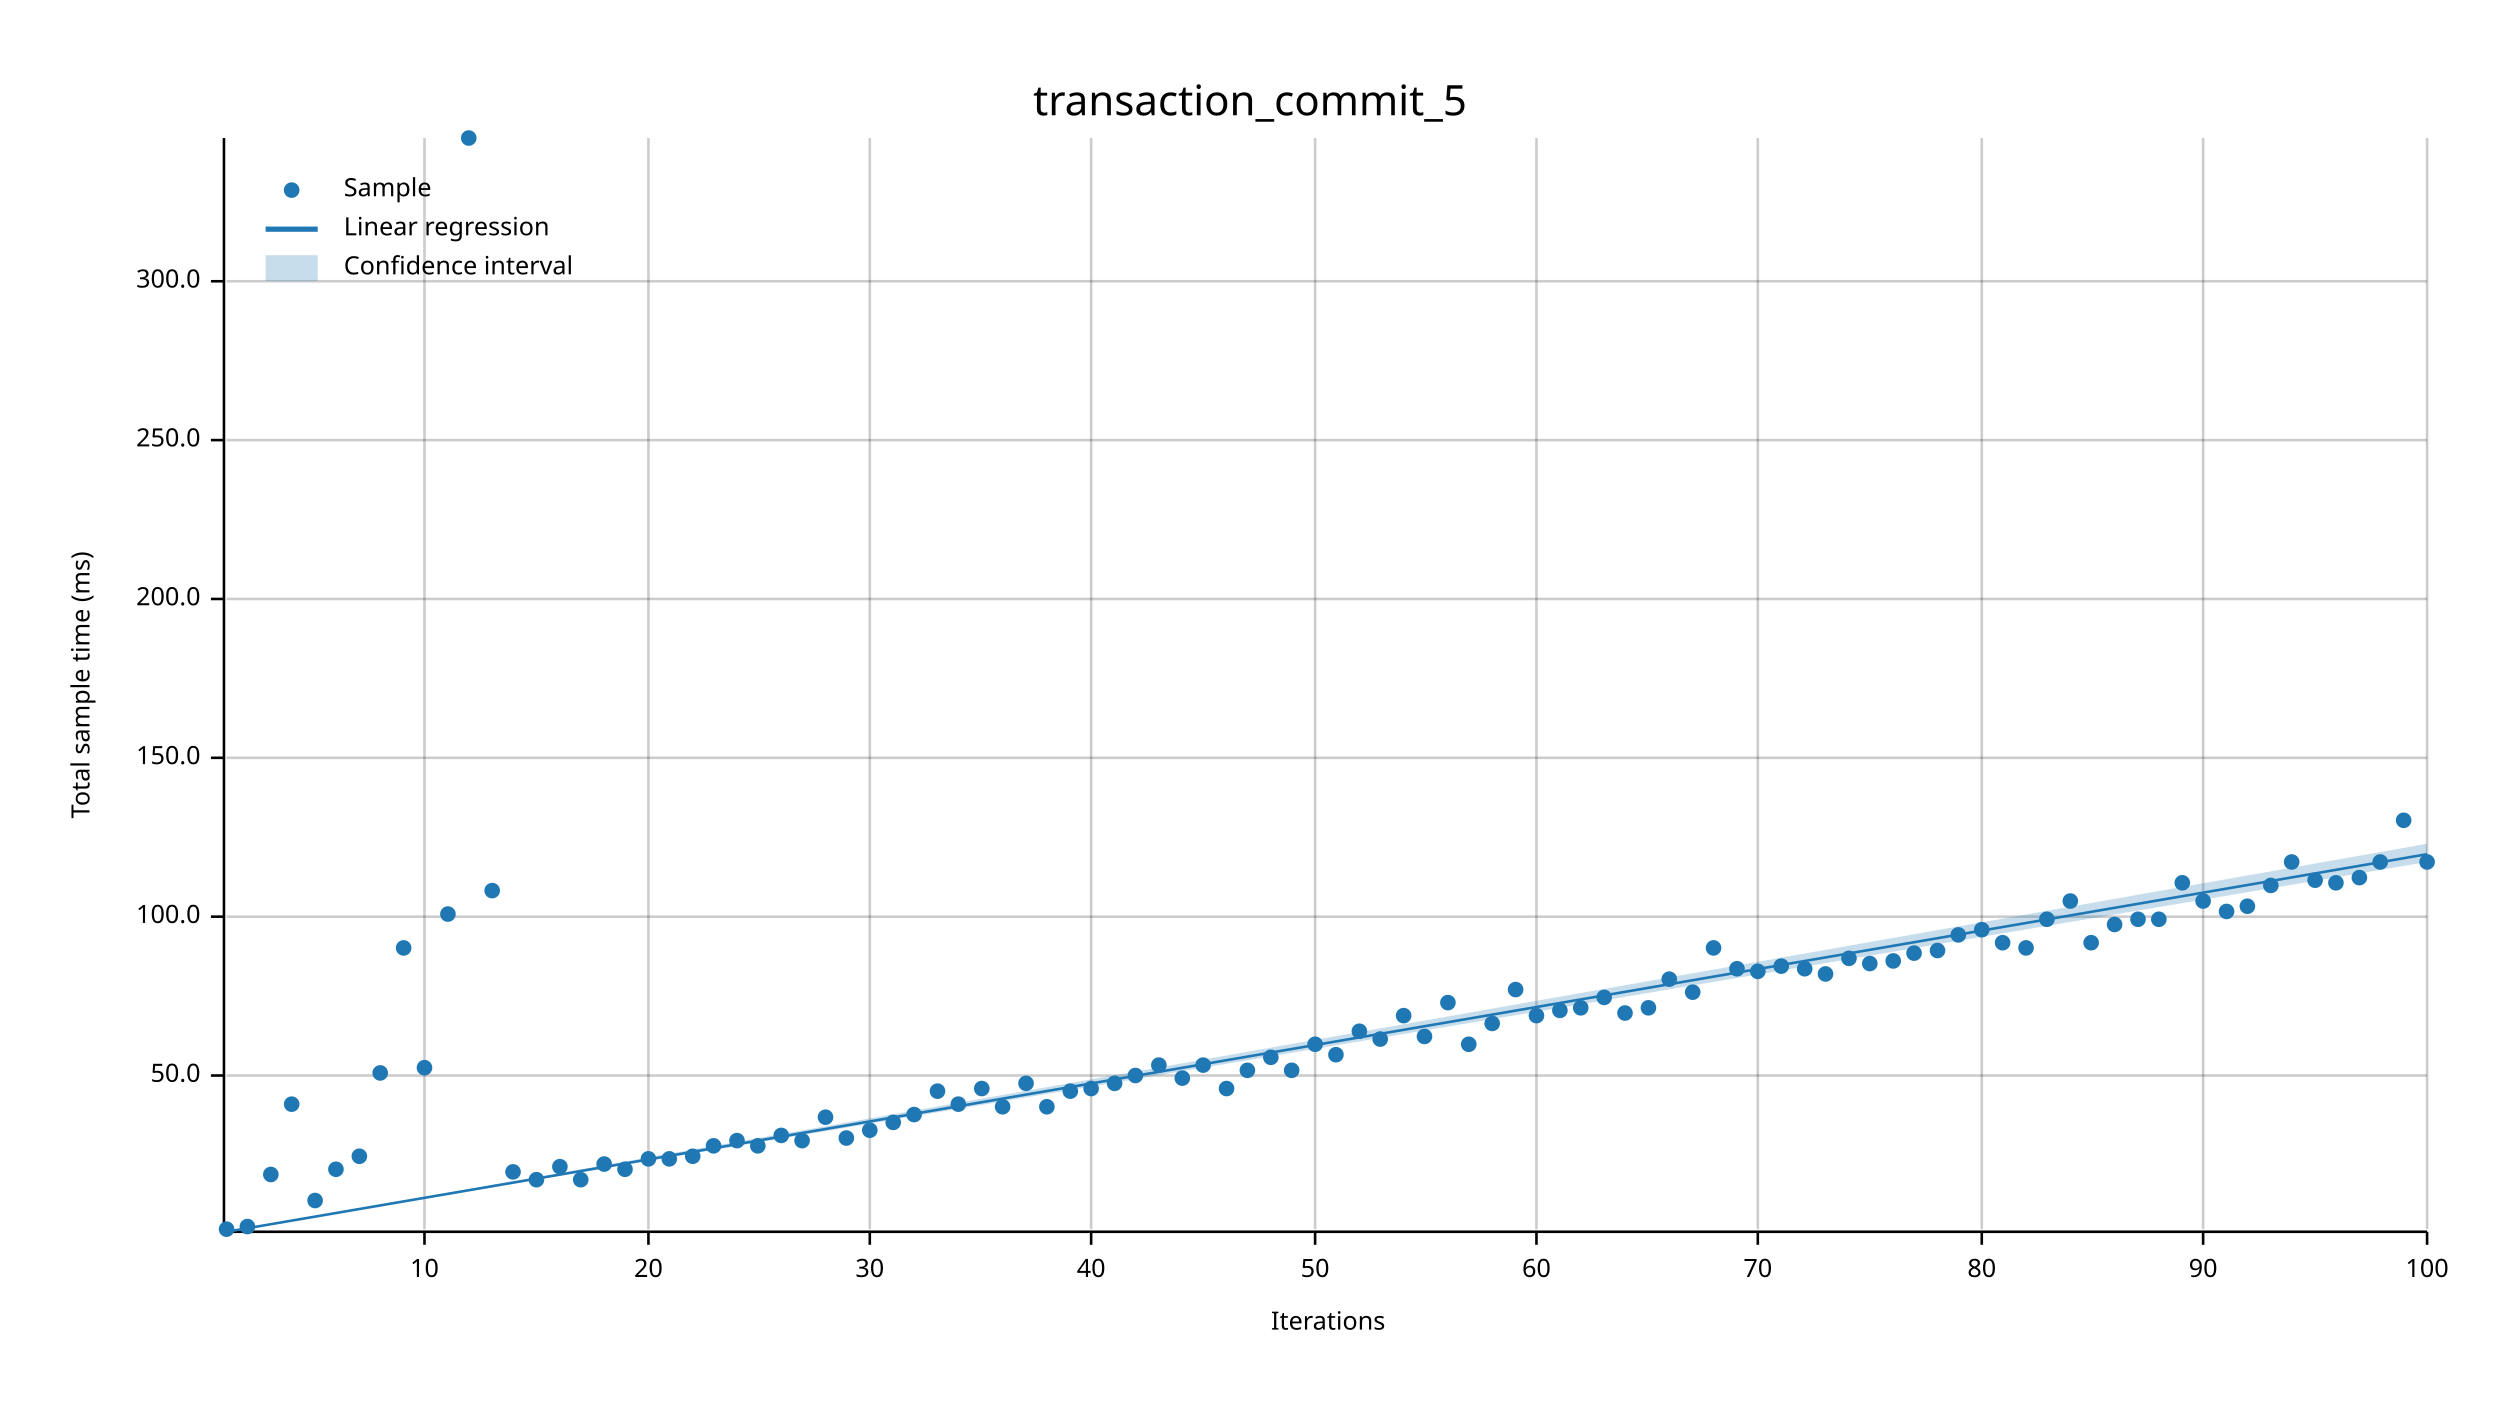
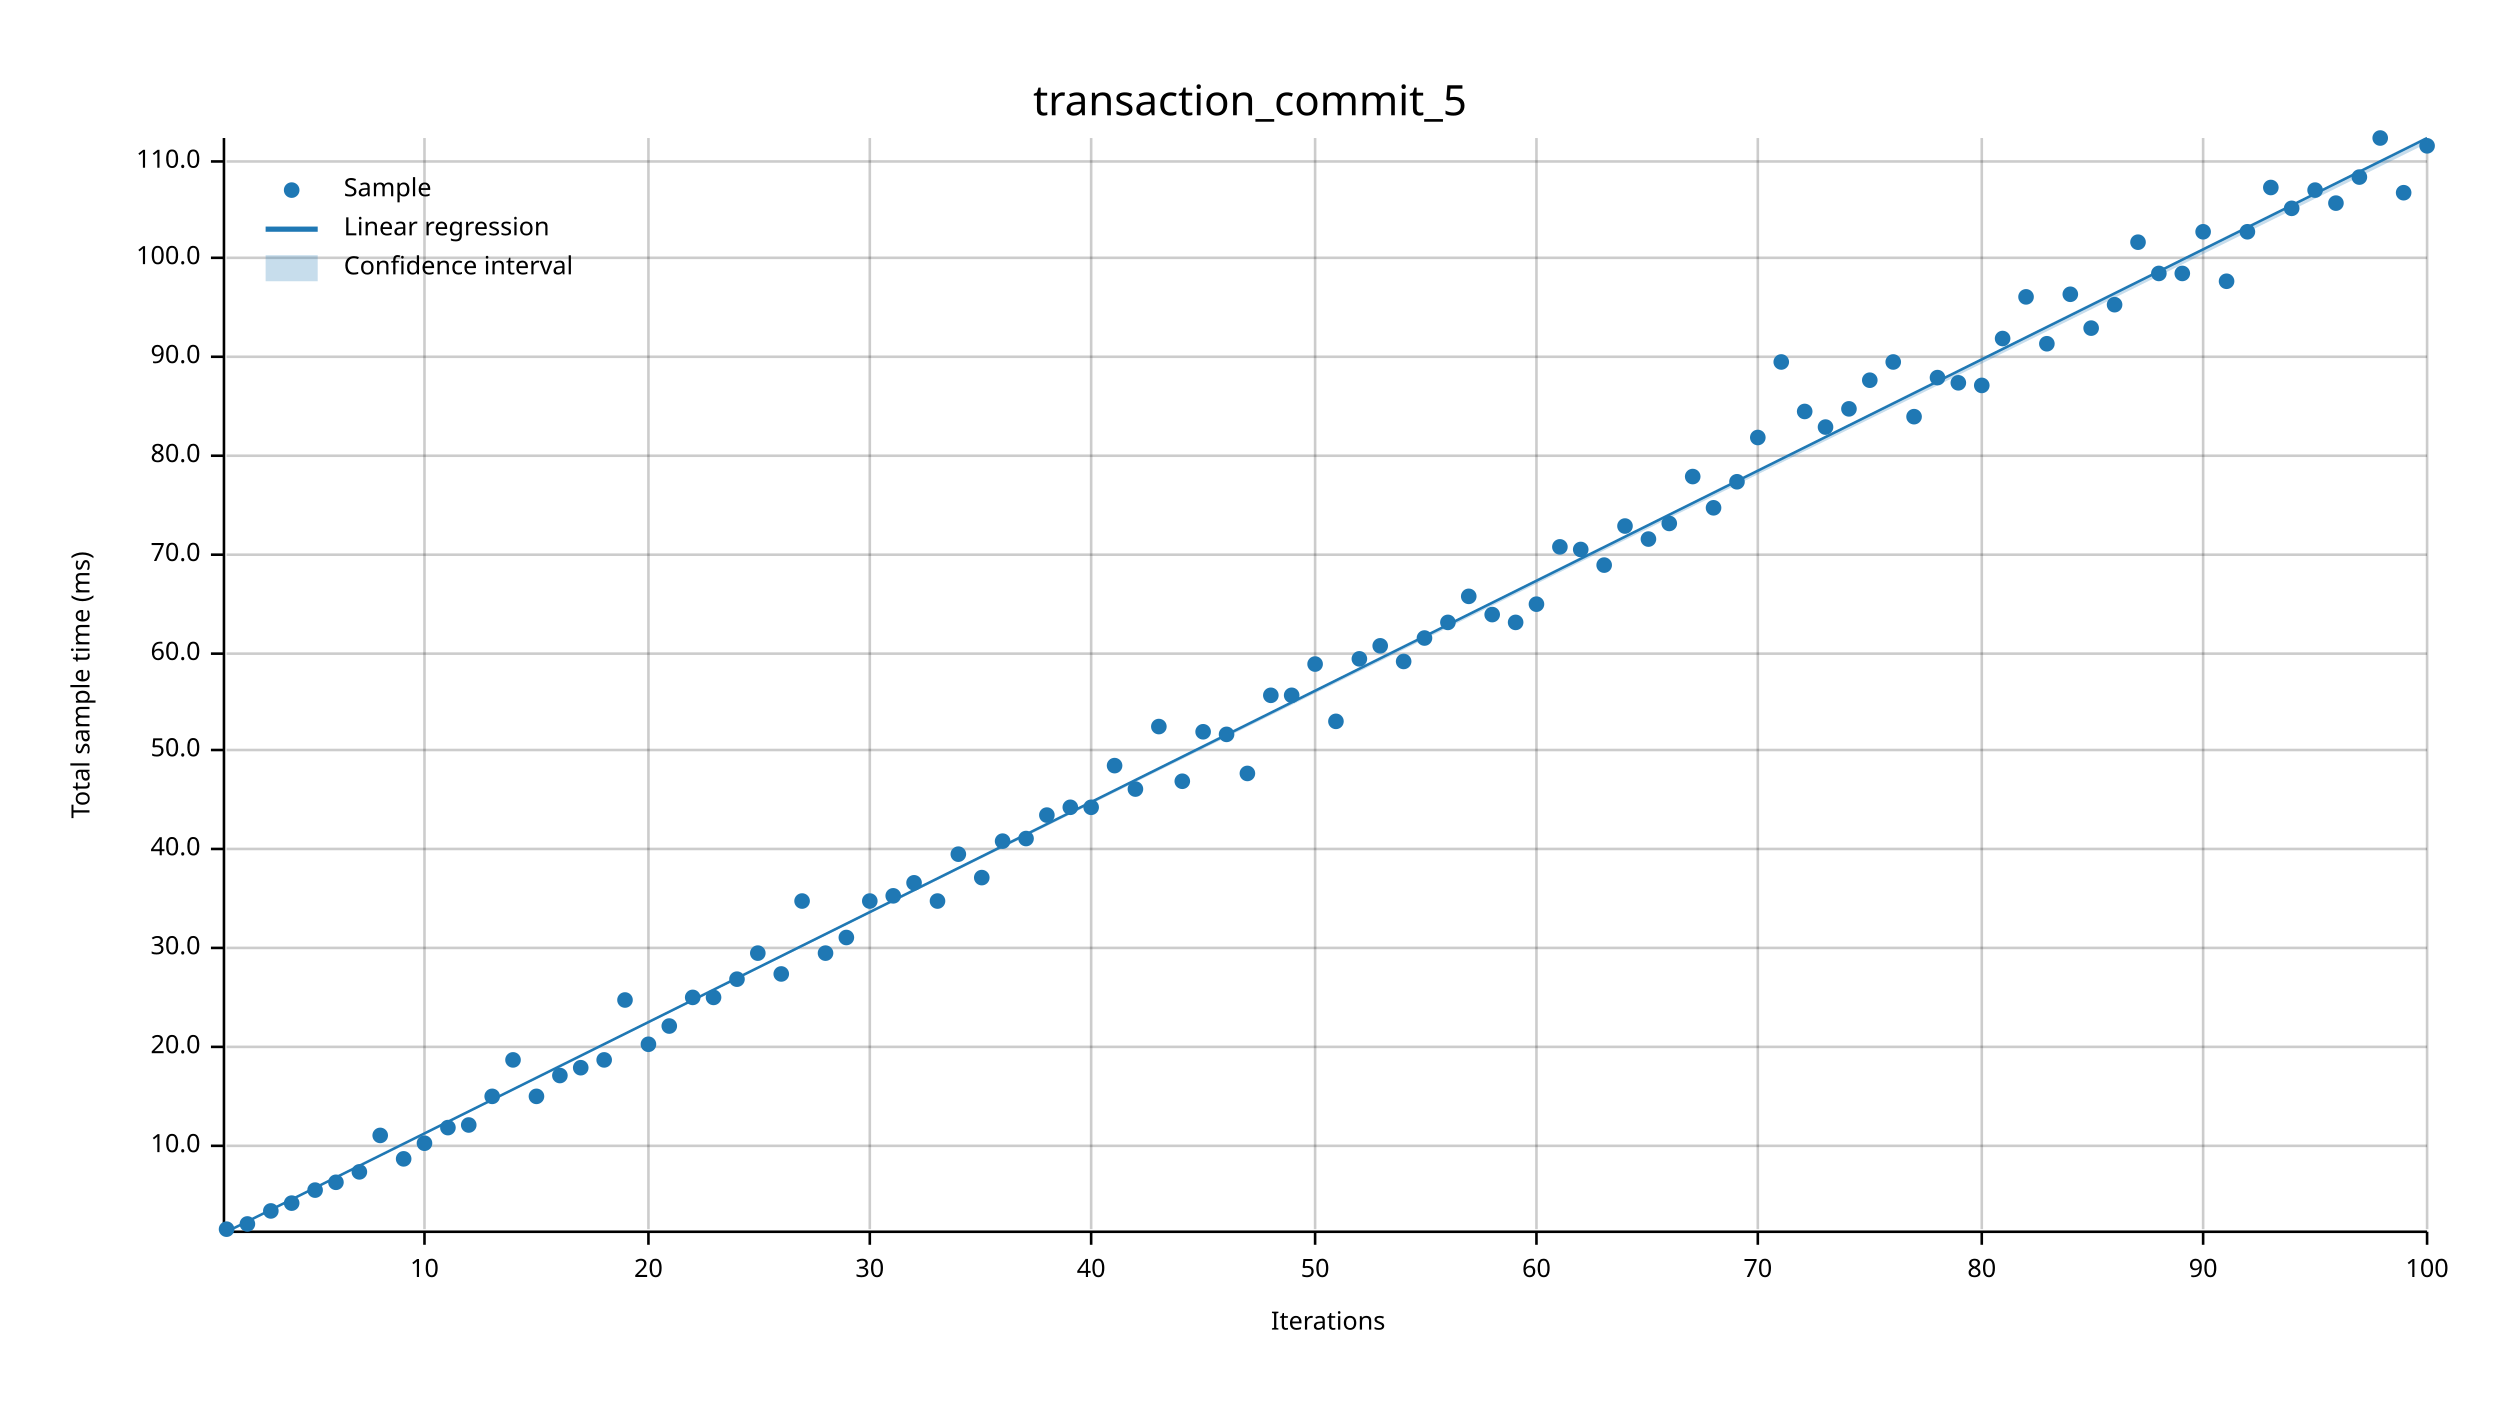
<svg xmlns="http://www.w3.org/2000/svg" width="960" height="540" viewBox="0 0 960 540">
  <text x="480" y="32" dy="0.76em" text-anchor="middle" font-family="sans-serif" font-size="16.129" opacity="1" fill="#000000">
transaction_commit_5
</text>
  <text x="27" y="263" dy="0.76em" text-anchor="middle" font-family="sans-serif" font-size="9.677" opacity="1" fill="#000000" transform="rotate(270, 27, 263)">
Total sample time (ms)
</text>
  <text x="510" y="513" dy="-0.5ex" text-anchor="middle" font-family="sans-serif" font-size="9.677" opacity="1" fill="#000000">
Iterations
</text>
  <line opacity="0.2" stroke="#000000" stroke-width="1" x1="163" y1="472" x2="163" y2="53" />
  <line opacity="0.2" stroke="#000000" stroke-width="1" x1="249" y1="472" x2="249" y2="53" />
  <line opacity="0.2" stroke="#000000" stroke-width="1" x1="334" y1="472" x2="334" y2="53" />
  <line opacity="0.2" stroke="#000000" stroke-width="1" x1="419" y1="472" x2="419" y2="53" />
  <line opacity="0.2" stroke="#000000" stroke-width="1" x1="505" y1="472" x2="505" y2="53" />
  <line opacity="0.2" stroke="#000000" stroke-width="1" x1="590" y1="472" x2="590" y2="53" />
  <line opacity="0.2" stroke="#000000" stroke-width="1" x1="675" y1="472" x2="675" y2="53" />
  <line opacity="0.2" stroke="#000000" stroke-width="1" x1="761" y1="472" x2="761" y2="53" />
  <line opacity="0.2" stroke="#000000" stroke-width="1" x1="846" y1="472" x2="846" y2="53" />
  <line opacity="0.2" stroke="#000000" stroke-width="1" x1="932" y1="472" x2="932" y2="53" />
-   <line opacity="0.2" stroke="#000000" stroke-width="1" x1="87" y1="413" x2="932" y2="413" />
-   <line opacity="0.2" stroke="#000000" stroke-width="1" x1="87" y1="352" x2="932" y2="352" />
-   <line opacity="0.2" stroke="#000000" stroke-width="1" x1="87" y1="291" x2="932" y2="291" />
-   <line opacity="0.2" stroke="#000000" stroke-width="1" x1="87" y1="230" x2="932" y2="230" />
-   <line opacity="0.2" stroke="#000000" stroke-width="1" x1="87" y1="169" x2="932" y2="169" />
-   <line opacity="0.2" stroke="#000000" stroke-width="1" x1="87" y1="108" x2="932" y2="108" />
+   <line opacity="0.2" stroke="#000000" stroke-width="1" x1="87" y1="440" x2="932" y2="440" />
+   <line opacity="0.2" stroke="#000000" stroke-width="1" x1="87" y1="402" x2="932" y2="402" />
+   <line opacity="0.2" stroke="#000000" stroke-width="1" x1="87" y1="364" x2="932" y2="364" />
+   <line opacity="0.2" stroke="#000000" stroke-width="1" x1="87" y1="326" x2="932" y2="326" />
+   <line opacity="0.2" stroke="#000000" stroke-width="1" x1="87" y1="288" x2="932" y2="288" />
+   <line opacity="0.2" stroke="#000000" stroke-width="1" x1="87" y1="251" x2="932" y2="251" />
+   <line opacity="0.2" stroke="#000000" stroke-width="1" x1="87" y1="213" x2="932" y2="213" />
+   <line opacity="0.2" stroke="#000000" stroke-width="1" x1="87" y1="175" x2="932" y2="175" />
+   <line opacity="0.2" stroke="#000000" stroke-width="1" x1="87" y1="137" x2="932" y2="137" />
+   <line opacity="0.2" stroke="#000000" stroke-width="1" x1="87" y1="99" x2="932" y2="99" />
+   <line opacity="0.2" stroke="#000000" stroke-width="1" x1="87" y1="62" x2="932" y2="62" />
  <polyline fill="none" opacity="1" stroke="#000000" stroke-width="1" points="86,53 86,472 " />
-   <text x="77" y="413" dy="0.5ex" text-anchor="end" font-family="sans-serif" font-size="9.677" opacity="1" fill="#000000">
+   <text x="77" y="440" dy="0.5ex" text-anchor="end" font-family="sans-serif" font-size="9.677" opacity="1" fill="#000000">
+ 10.0
+ </text>
+   <polyline fill="none" opacity="1" stroke="#000000" stroke-width="1" points="81,440 86,440 " />
+   <text x="77" y="402" dy="0.5ex" text-anchor="end" font-family="sans-serif" font-size="9.677" opacity="1" fill="#000000">
+ 20.0
+ </text>
+   <polyline fill="none" opacity="1" stroke="#000000" stroke-width="1" points="81,402 86,402 " />
+   <text x="77" y="364" dy="0.5ex" text-anchor="end" font-family="sans-serif" font-size="9.677" opacity="1" fill="#000000">
+ 30.0
+ </text>
+   <polyline fill="none" opacity="1" stroke="#000000" stroke-width="1" points="81,364 86,364 " />
+   <text x="77" y="326" dy="0.5ex" text-anchor="end" font-family="sans-serif" font-size="9.677" opacity="1" fill="#000000">
+ 40.0
+ </text>
+   <polyline fill="none" opacity="1" stroke="#000000" stroke-width="1" points="81,326 86,326 " />
+   <text x="77" y="288" dy="0.5ex" text-anchor="end" font-family="sans-serif" font-size="9.677" opacity="1" fill="#000000">
50.0
</text>
-   <polyline fill="none" opacity="1" stroke="#000000" stroke-width="1" points="81,413 86,413 " />
-   <text x="77" y="352" dy="0.5ex" text-anchor="end" font-family="sans-serif" font-size="9.677" opacity="1" fill="#000000">
+   <polyline fill="none" opacity="1" stroke="#000000" stroke-width="1" points="81,288 86,288 " />
+   <text x="77" y="251" dy="0.5ex" text-anchor="end" font-family="sans-serif" font-size="9.677" opacity="1" fill="#000000">
+ 60.0
+ </text>
+   <polyline fill="none" opacity="1" stroke="#000000" stroke-width="1" points="81,251 86,251 " />
+   <text x="77" y="213" dy="0.5ex" text-anchor="end" font-family="sans-serif" font-size="9.677" opacity="1" fill="#000000">
+ 70.0
+ </text>
+   <polyline fill="none" opacity="1" stroke="#000000" stroke-width="1" points="81,213 86,213 " />
+   <text x="77" y="175" dy="0.5ex" text-anchor="end" font-family="sans-serif" font-size="9.677" opacity="1" fill="#000000">
+ 80.0
+ </text>
+   <polyline fill="none" opacity="1" stroke="#000000" stroke-width="1" points="81,175 86,175 " />
+   <text x="77" y="137" dy="0.5ex" text-anchor="end" font-family="sans-serif" font-size="9.677" opacity="1" fill="#000000">
+ 90.0
+ </text>
+   <polyline fill="none" opacity="1" stroke="#000000" stroke-width="1" points="81,137 86,137 " />
+   <text x="77" y="99" dy="0.5ex" text-anchor="end" font-family="sans-serif" font-size="9.677" opacity="1" fill="#000000">
100.0
</text>
-   <polyline fill="none" opacity="1" stroke="#000000" stroke-width="1" points="81,352 86,352 " />
-   <text x="77" y="291" dy="0.5ex" text-anchor="end" font-family="sans-serif" font-size="9.677" opacity="1" fill="#000000">
- 150.0
- </text>
-   <polyline fill="none" opacity="1" stroke="#000000" stroke-width="1" points="81,291 86,291 " />
-   <text x="77" y="230" dy="0.5ex" text-anchor="end" font-family="sans-serif" font-size="9.677" opacity="1" fill="#000000">
- 200.0
- </text>
-   <polyline fill="none" opacity="1" stroke="#000000" stroke-width="1" points="81,230 86,230 " />
-   <text x="77" y="169" dy="0.5ex" text-anchor="end" font-family="sans-serif" font-size="9.677" opacity="1" fill="#000000">
- 250.0
- </text>
-   <polyline fill="none" opacity="1" stroke="#000000" stroke-width="1" points="81,169 86,169 " />
-   <text x="77" y="108" dy="0.5ex" text-anchor="end" font-family="sans-serif" font-size="9.677" opacity="1" fill="#000000">
- 300.0
- </text>
-   <polyline fill="none" opacity="1" stroke="#000000" stroke-width="1" points="81,108 86,108 " />
+   <polyline fill="none" opacity="1" stroke="#000000" stroke-width="1" points="81,99 86,99 " />
+   <text x="77" y="62" dy="0.5ex" text-anchor="end" font-family="sans-serif" font-size="9.677" opacity="1" fill="#000000">
+ 110.0
+ </text>
+   <polyline fill="none" opacity="1" stroke="#000000" stroke-width="1" points="81,62 86,62 " />
  <polyline fill="none" opacity="1" stroke="#000000" stroke-width="1" points="87,473 932,473 " />
  <text x="163" y="483" dy="0.76em" text-anchor="middle" font-family="sans-serif" font-size="9.677" opacity="1" fill="#000000">
10
</text>
  <polyline fill="none" opacity="1" stroke="#000000" stroke-width="1" points="163,473 163,478 " />
  <text x="249" y="483" dy="0.76em" text-anchor="middle" font-family="sans-serif" font-size="9.677" opacity="1" fill="#000000">
20
</text>
  <polyline fill="none" opacity="1" stroke="#000000" stroke-width="1" points="249,473 249,478 " />
  <text x="334" y="483" dy="0.76em" text-anchor="middle" font-family="sans-serif" font-size="9.677" opacity="1" fill="#000000">
30
</text>
  <polyline fill="none" opacity="1" stroke="#000000" stroke-width="1" points="334,473 334,478 " />
  <text x="419" y="483" dy="0.76em" text-anchor="middle" font-family="sans-serif" font-size="9.677" opacity="1" fill="#000000">
40
</text>
  <polyline fill="none" opacity="1" stroke="#000000" stroke-width="1" points="419,473 419,478 " />
  <text x="505" y="483" dy="0.76em" text-anchor="middle" font-family="sans-serif" font-size="9.677" opacity="1" fill="#000000">
50
</text>
  <polyline fill="none" opacity="1" stroke="#000000" stroke-width="1" points="505,473 505,478 " />
  <text x="590" y="483" dy="0.76em" text-anchor="middle" font-family="sans-serif" font-size="9.677" opacity="1" fill="#000000">
60
</text>
  <polyline fill="none" opacity="1" stroke="#000000" stroke-width="1" points="590,473 590,478 " />
  <text x="675" y="483" dy="0.76em" text-anchor="middle" font-family="sans-serif" font-size="9.677" opacity="1" fill="#000000">
70
</text>
  <polyline fill="none" opacity="1" stroke="#000000" stroke-width="1" points="675,473 675,478 " />
  <text x="761" y="483" dy="0.76em" text-anchor="middle" font-family="sans-serif" font-size="9.677" opacity="1" fill="#000000">
80
</text>
  <polyline fill="none" opacity="1" stroke="#000000" stroke-width="1" points="761,473 761,478 " />
  <text x="846" y="483" dy="0.76em" text-anchor="middle" font-family="sans-serif" font-size="9.677" opacity="1" fill="#000000">
90
</text>
  <polyline fill="none" opacity="1" stroke="#000000" stroke-width="1" points="846,473 846,478 " />
  <text x="932" y="483" dy="0.76em" text-anchor="middle" font-family="sans-serif" font-size="9.677" opacity="1" fill="#000000">
100
</text>
  <polyline fill="none" opacity="1" stroke="#000000" stroke-width="1" points="932,473 932,478 " />
  <circle cx="87" cy="472" r="3" opacity="1" fill="#1F78B4" stroke="none" stroke-width="1" />
-   <circle cx="95" cy="471" r="3" opacity="1" fill="#1F78B4" stroke="none" stroke-width="1" />
-   <circle cx="104" cy="451" r="3" opacity="1" fill="#1F78B4" stroke="none" stroke-width="1" />
-   <circle cx="112" cy="424" r="3" opacity="1" fill="#1F78B4" stroke="none" stroke-width="1" />
-   <circle cx="121" cy="461" r="3" opacity="1" fill="#1F78B4" stroke="none" stroke-width="1" />
-   <circle cx="129" cy="449" r="3" opacity="1" fill="#1F78B4" stroke="none" stroke-width="1" />
-   <circle cx="138" cy="444" r="3" opacity="1" fill="#1F78B4" stroke="none" stroke-width="1" />
-   <circle cx="146" cy="412" r="3" opacity="1" fill="#1F78B4" stroke="none" stroke-width="1" />
-   <circle cx="155" cy="364" r="3" opacity="1" fill="#1F78B4" stroke="none" stroke-width="1" />
-   <circle cx="163" cy="410" r="3" opacity="1" fill="#1F78B4" stroke="none" stroke-width="1" />
-   <circle cx="172" cy="351" r="3" opacity="1" fill="#1F78B4" stroke="none" stroke-width="1" />
-   <circle cx="180" cy="53" r="3" opacity="1" fill="#1F78B4" stroke="none" stroke-width="1" />
-   <circle cx="189" cy="342" r="3" opacity="1" fill="#1F78B4" stroke="none" stroke-width="1" />
-   <circle cx="197" cy="450" r="3" opacity="1" fill="#1F78B4" stroke="none" stroke-width="1" />
-   <circle cx="206" cy="453" r="3" opacity="1" fill="#1F78B4" stroke="none" stroke-width="1" />
-   <circle cx="215" cy="448" r="3" opacity="1" fill="#1F78B4" stroke="none" stroke-width="1" />
-   <circle cx="223" cy="453" r="3" opacity="1" fill="#1F78B4" stroke="none" stroke-width="1" />
-   <circle cx="232" cy="447" r="3" opacity="1" fill="#1F78B4" stroke="none" stroke-width="1" />
-   <circle cx="240" cy="449" r="3" opacity="1" fill="#1F78B4" stroke="none" stroke-width="1" />
-   <circle cx="249" cy="445" r="3" opacity="1" fill="#1F78B4" stroke="none" stroke-width="1" />
-   <circle cx="257" cy="445" r="3" opacity="1" fill="#1F78B4" stroke="none" stroke-width="1" />
-   <circle cx="266" cy="444" r="3" opacity="1" fill="#1F78B4" stroke="none" stroke-width="1" />
-   <circle cx="274" cy="440" r="3" opacity="1" fill="#1F78B4" stroke="none" stroke-width="1" />
-   <circle cx="283" cy="438" r="3" opacity="1" fill="#1F78B4" stroke="none" stroke-width="1" />
-   <circle cx="291" cy="440" r="3" opacity="1" fill="#1F78B4" stroke="none" stroke-width="1" />
-   <circle cx="300" cy="436" r="3" opacity="1" fill="#1F78B4" stroke="none" stroke-width="1" />
-   <circle cx="308" cy="438" r="3" opacity="1" fill="#1F78B4" stroke="none" stroke-width="1" />
-   <circle cx="317" cy="429" r="3" opacity="1" fill="#1F78B4" stroke="none" stroke-width="1" />
-   <circle cx="325" cy="437" r="3" opacity="1" fill="#1F78B4" stroke="none" stroke-width="1" />
-   <circle cx="334" cy="434" r="3" opacity="1" fill="#1F78B4" stroke="none" stroke-width="1" />
-   <circle cx="343" cy="431" r="3" opacity="1" fill="#1F78B4" stroke="none" stroke-width="1" />
-   <circle cx="351" cy="428" r="3" opacity="1" fill="#1F78B4" stroke="none" stroke-width="1" />
-   <circle cx="360" cy="419" r="3" opacity="1" fill="#1F78B4" stroke="none" stroke-width="1" />
-   <circle cx="368" cy="424" r="3" opacity="1" fill="#1F78B4" stroke="none" stroke-width="1" />
-   <circle cx="377" cy="418" r="3" opacity="1" fill="#1F78B4" stroke="none" stroke-width="1" />
-   <circle cx="385" cy="425" r="3" opacity="1" fill="#1F78B4" stroke="none" stroke-width="1" />
-   <circle cx="394" cy="416" r="3" opacity="1" fill="#1F78B4" stroke="none" stroke-width="1" />
-   <circle cx="402" cy="425" r="3" opacity="1" fill="#1F78B4" stroke="none" stroke-width="1" />
-   <circle cx="411" cy="419" r="3" opacity="1" fill="#1F78B4" stroke="none" stroke-width="1" />
-   <circle cx="419" cy="418" r="3" opacity="1" fill="#1F78B4" stroke="none" stroke-width="1" />
-   <circle cx="428" cy="416" r="3" opacity="1" fill="#1F78B4" stroke="none" stroke-width="1" />
-   <circle cx="436" cy="413" r="3" opacity="1" fill="#1F78B4" stroke="none" stroke-width="1" />
-   <circle cx="445" cy="409" r="3" opacity="1" fill="#1F78B4" stroke="none" stroke-width="1" />
-   <circle cx="454" cy="414" r="3" opacity="1" fill="#1F78B4" stroke="none" stroke-width="1" />
-   <circle cx="462" cy="409" r="3" opacity="1" fill="#1F78B4" stroke="none" stroke-width="1" />
-   <circle cx="471" cy="418" r="3" opacity="1" fill="#1F78B4" stroke="none" stroke-width="1" />
-   <circle cx="479" cy="411" r="3" opacity="1" fill="#1F78B4" stroke="none" stroke-width="1" />
-   <circle cx="488" cy="406" r="3" opacity="1" fill="#1F78B4" stroke="none" stroke-width="1" />
-   <circle cx="496" cy="411" r="3" opacity="1" fill="#1F78B4" stroke="none" stroke-width="1" />
-   <circle cx="505" cy="401" r="3" opacity="1" fill="#1F78B4" stroke="none" stroke-width="1" />
-   <circle cx="513" cy="405" r="3" opacity="1" fill="#1F78B4" stroke="none" stroke-width="1" />
-   <circle cx="522" cy="396" r="3" opacity="1" fill="#1F78B4" stroke="none" stroke-width="1" />
-   <circle cx="530" cy="399" r="3" opacity="1" fill="#1F78B4" stroke="none" stroke-width="1" />
-   <circle cx="539" cy="390" r="3" opacity="1" fill="#1F78B4" stroke="none" stroke-width="1" />
-   <circle cx="547" cy="398" r="3" opacity="1" fill="#1F78B4" stroke="none" stroke-width="1" />
-   <circle cx="556" cy="385" r="3" opacity="1" fill="#1F78B4" stroke="none" stroke-width="1" />
-   <circle cx="564" cy="401" r="3" opacity="1" fill="#1F78B4" stroke="none" stroke-width="1" />
-   <circle cx="573" cy="393" r="3" opacity="1" fill="#1F78B4" stroke="none" stroke-width="1" />
-   <circle cx="582" cy="380" r="3" opacity="1" fill="#1F78B4" stroke="none" stroke-width="1" />
-   <circle cx="590" cy="390" r="3" opacity="1" fill="#1F78B4" stroke="none" stroke-width="1" />
-   <circle cx="599" cy="388" r="3" opacity="1" fill="#1F78B4" stroke="none" stroke-width="1" />
-   <circle cx="607" cy="387" r="3" opacity="1" fill="#1F78B4" stroke="none" stroke-width="1" />
-   <circle cx="616" cy="383" r="3" opacity="1" fill="#1F78B4" stroke="none" stroke-width="1" />
-   <circle cx="624" cy="389" r="3" opacity="1" fill="#1F78B4" stroke="none" stroke-width="1" />
-   <circle cx="633" cy="387" r="3" opacity="1" fill="#1F78B4" stroke="none" stroke-width="1" />
-   <circle cx="641" cy="376" r="3" opacity="1" fill="#1F78B4" stroke="none" stroke-width="1" />
-   <circle cx="650" cy="381" r="3" opacity="1" fill="#1F78B4" stroke="none" stroke-width="1" />
-   <circle cx="658" cy="364" r="3" opacity="1" fill="#1F78B4" stroke="none" stroke-width="1" />
-   <circle cx="667" cy="372" r="3" opacity="1" fill="#1F78B4" stroke="none" stroke-width="1" />
-   <circle cx="675" cy="373" r="3" opacity="1" fill="#1F78B4" stroke="none" stroke-width="1" />
-   <circle cx="684" cy="371" r="3" opacity="1" fill="#1F78B4" stroke="none" stroke-width="1" />
-   <circle cx="693" cy="372" r="3" opacity="1" fill="#1F78B4" stroke="none" stroke-width="1" />
-   <circle cx="701" cy="374" r="3" opacity="1" fill="#1F78B4" stroke="none" stroke-width="1" />
-   <circle cx="710" cy="368" r="3" opacity="1" fill="#1F78B4" stroke="none" stroke-width="1" />
-   <circle cx="718" cy="370" r="3" opacity="1" fill="#1F78B4" stroke="none" stroke-width="1" />
-   <circle cx="727" cy="369" r="3" opacity="1" fill="#1F78B4" stroke="none" stroke-width="1" />
-   <circle cx="735" cy="366" r="3" opacity="1" fill="#1F78B4" stroke="none" stroke-width="1" />
-   <circle cx="744" cy="365" r="3" opacity="1" fill="#1F78B4" stroke="none" stroke-width="1" />
-   <circle cx="752" cy="359" r="3" opacity="1" fill="#1F78B4" stroke="none" stroke-width="1" />
-   <circle cx="761" cy="357" r="3" opacity="1" fill="#1F78B4" stroke="none" stroke-width="1" />
-   <circle cx="769" cy="362" r="3" opacity="1" fill="#1F78B4" stroke="none" stroke-width="1" />
-   <circle cx="778" cy="364" r="3" opacity="1" fill="#1F78B4" stroke="none" stroke-width="1" />
-   <circle cx="786" cy="353" r="3" opacity="1" fill="#1F78B4" stroke="none" stroke-width="1" />
-   <circle cx="795" cy="346" r="3" opacity="1" fill="#1F78B4" stroke="none" stroke-width="1" />
-   <circle cx="803" cy="362" r="3" opacity="1" fill="#1F78B4" stroke="none" stroke-width="1" />
-   <circle cx="812" cy="355" r="3" opacity="1" fill="#1F78B4" stroke="none" stroke-width="1" />
-   <circle cx="821" cy="353" r="3" opacity="1" fill="#1F78B4" stroke="none" stroke-width="1" />
-   <circle cx="829" cy="353" r="3" opacity="1" fill="#1F78B4" stroke="none" stroke-width="1" />
-   <circle cx="838" cy="339" r="3" opacity="1" fill="#1F78B4" stroke="none" stroke-width="1" />
-   <circle cx="846" cy="346" r="3" opacity="1" fill="#1F78B4" stroke="none" stroke-width="1" />
-   <circle cx="855" cy="350" r="3" opacity="1" fill="#1F78B4" stroke="none" stroke-width="1" />
-   <circle cx="863" cy="348" r="3" opacity="1" fill="#1F78B4" stroke="none" stroke-width="1" />
-   <circle cx="872" cy="340" r="3" opacity="1" fill="#1F78B4" stroke="none" stroke-width="1" />
-   <circle cx="880" cy="331" r="3" opacity="1" fill="#1F78B4" stroke="none" stroke-width="1" />
-   <circle cx="889" cy="338" r="3" opacity="1" fill="#1F78B4" stroke="none" stroke-width="1" />
-   <circle cx="897" cy="339" r="3" opacity="1" fill="#1F78B4" stroke="none" stroke-width="1" />
-   <circle cx="906" cy="337" r="3" opacity="1" fill="#1F78B4" stroke="none" stroke-width="1" />
-   <circle cx="914" cy="331" r="3" opacity="1" fill="#1F78B4" stroke="none" stroke-width="1" />
-   <circle cx="923" cy="315" r="3" opacity="1" fill="#1F78B4" stroke="none" stroke-width="1" />
-   <circle cx="932" cy="331" r="3" opacity="1" fill="#1F78B4" stroke="none" stroke-width="1" />
-   <polyline fill="none" opacity="1" stroke="#1F78B4" stroke-width="1" points="87,473 932,328 " />
-   <polygon opacity="0.25" fill="#1F78B4" points="87,473 932,331 932,324 " />
+   <circle cx="95" cy="470" r="3" opacity="1" fill="#1F78B4" stroke="none" stroke-width="1" />
+   <circle cx="104" cy="465" r="3" opacity="1" fill="#1F78B4" stroke="none" stroke-width="1" />
+   <circle cx="112" cy="462" r="3" opacity="1" fill="#1F78B4" stroke="none" stroke-width="1" />
+   <circle cx="121" cy="457" r="3" opacity="1" fill="#1F78B4" stroke="none" stroke-width="1" />
+   <circle cx="129" cy="454" r="3" opacity="1" fill="#1F78B4" stroke="none" stroke-width="1" />
+   <circle cx="138" cy="450" r="3" opacity="1" fill="#1F78B4" stroke="none" stroke-width="1" />
+   <circle cx="146" cy="436" r="3" opacity="1" fill="#1F78B4" stroke="none" stroke-width="1" />
+   <circle cx="155" cy="445" r="3" opacity="1" fill="#1F78B4" stroke="none" stroke-width="1" />
+   <circle cx="163" cy="439" r="3" opacity="1" fill="#1F78B4" stroke="none" stroke-width="1" />
+   <circle cx="172" cy="433" r="3" opacity="1" fill="#1F78B4" stroke="none" stroke-width="1" />
+   <circle cx="180" cy="432" r="3" opacity="1" fill="#1F78B4" stroke="none" stroke-width="1" />
+   <circle cx="189" cy="421" r="3" opacity="1" fill="#1F78B4" stroke="none" stroke-width="1" />
+   <circle cx="197" cy="407" r="3" opacity="1" fill="#1F78B4" stroke="none" stroke-width="1" />
+   <circle cx="206" cy="421" r="3" opacity="1" fill="#1F78B4" stroke="none" stroke-width="1" />
+   <circle cx="215" cy="413" r="3" opacity="1" fill="#1F78B4" stroke="none" stroke-width="1" />
+   <circle cx="223" cy="410" r="3" opacity="1" fill="#1F78B4" stroke="none" stroke-width="1" />
+   <circle cx="232" cy="407" r="3" opacity="1" fill="#1F78B4" stroke="none" stroke-width="1" />
+   <circle cx="240" cy="384" r="3" opacity="1" fill="#1F78B4" stroke="none" stroke-width="1" />
+   <circle cx="249" cy="401" r="3" opacity="1" fill="#1F78B4" stroke="none" stroke-width="1" />
+   <circle cx="257" cy="394" r="3" opacity="1" fill="#1F78B4" stroke="none" stroke-width="1" />
+   <circle cx="266" cy="383" r="3" opacity="1" fill="#1F78B4" stroke="none" stroke-width="1" />
+   <circle cx="274" cy="383" r="3" opacity="1" fill="#1F78B4" stroke="none" stroke-width="1" />
+   <circle cx="283" cy="376" r="3" opacity="1" fill="#1F78B4" stroke="none" stroke-width="1" />
+   <circle cx="291" cy="366" r="3" opacity="1" fill="#1F78B4" stroke="none" stroke-width="1" />
+   <circle cx="300" cy="374" r="3" opacity="1" fill="#1F78B4" stroke="none" stroke-width="1" />
+   <circle cx="308" cy="346" r="3" opacity="1" fill="#1F78B4" stroke="none" stroke-width="1" />
+   <circle cx="317" cy="366" r="3" opacity="1" fill="#1F78B4" stroke="none" stroke-width="1" />
+   <circle cx="325" cy="360" r="3" opacity="1" fill="#1F78B4" stroke="none" stroke-width="1" />
+   <circle cx="334" cy="346" r="3" opacity="1" fill="#1F78B4" stroke="none" stroke-width="1" />
+   <circle cx="343" cy="344" r="3" opacity="1" fill="#1F78B4" stroke="none" stroke-width="1" />
+   <circle cx="351" cy="339" r="3" opacity="1" fill="#1F78B4" stroke="none" stroke-width="1" />
+   <circle cx="360" cy="346" r="3" opacity="1" fill="#1F78B4" stroke="none" stroke-width="1" />
+   <circle cx="368" cy="328" r="3" opacity="1" fill="#1F78B4" stroke="none" stroke-width="1" />
+   <circle cx="377" cy="337" r="3" opacity="1" fill="#1F78B4" stroke="none" stroke-width="1" />
+   <circle cx="385" cy="323" r="3" opacity="1" fill="#1F78B4" stroke="none" stroke-width="1" />
+   <circle cx="394" cy="322" r="3" opacity="1" fill="#1F78B4" stroke="none" stroke-width="1" />
+   <circle cx="402" cy="313" r="3" opacity="1" fill="#1F78B4" stroke="none" stroke-width="1" />
+   <circle cx="411" cy="310" r="3" opacity="1" fill="#1F78B4" stroke="none" stroke-width="1" />
+   <circle cx="419" cy="310" r="3" opacity="1" fill="#1F78B4" stroke="none" stroke-width="1" />
+   <circle cx="428" cy="294" r="3" opacity="1" fill="#1F78B4" stroke="none" stroke-width="1" />
+   <circle cx="436" cy="303" r="3" opacity="1" fill="#1F78B4" stroke="none" stroke-width="1" />
+   <circle cx="445" cy="279" r="3" opacity="1" fill="#1F78B4" stroke="none" stroke-width="1" />
+   <circle cx="454" cy="300" r="3" opacity="1" fill="#1F78B4" stroke="none" stroke-width="1" />
+   <circle cx="462" cy="281" r="3" opacity="1" fill="#1F78B4" stroke="none" stroke-width="1" />
+   <circle cx="471" cy="282" r="3" opacity="1" fill="#1F78B4" stroke="none" stroke-width="1" />
+   <circle cx="479" cy="297" r="3" opacity="1" fill="#1F78B4" stroke="none" stroke-width="1" />
+   <circle cx="488" cy="267" r="3" opacity="1" fill="#1F78B4" stroke="none" stroke-width="1" />
+   <circle cx="496" cy="267" r="3" opacity="1" fill="#1F78B4" stroke="none" stroke-width="1" />
+   <circle cx="505" cy="255" r="3" opacity="1" fill="#1F78B4" stroke="none" stroke-width="1" />
+   <circle cx="513" cy="277" r="3" opacity="1" fill="#1F78B4" stroke="none" stroke-width="1" />
+   <circle cx="522" cy="253" r="3" opacity="1" fill="#1F78B4" stroke="none" stroke-width="1" />
+   <circle cx="530" cy="248" r="3" opacity="1" fill="#1F78B4" stroke="none" stroke-width="1" />
+   <circle cx="539" cy="254" r="3" opacity="1" fill="#1F78B4" stroke="none" stroke-width="1" />
+   <circle cx="547" cy="245" r="3" opacity="1" fill="#1F78B4" stroke="none" stroke-width="1" />
+   <circle cx="556" cy="239" r="3" opacity="1" fill="#1F78B4" stroke="none" stroke-width="1" />
+   <circle cx="564" cy="229" r="3" opacity="1" fill="#1F78B4" stroke="none" stroke-width="1" />
+   <circle cx="573" cy="236" r="3" opacity="1" fill="#1F78B4" stroke="none" stroke-width="1" />
+   <circle cx="582" cy="239" r="3" opacity="1" fill="#1F78B4" stroke="none" stroke-width="1" />
+   <circle cx="590" cy="232" r="3" opacity="1" fill="#1F78B4" stroke="none" stroke-width="1" />
+   <circle cx="599" cy="210" r="3" opacity="1" fill="#1F78B4" stroke="none" stroke-width="1" />
+   <circle cx="607" cy="211" r="3" opacity="1" fill="#1F78B4" stroke="none" stroke-width="1" />
+   <circle cx="616" cy="217" r="3" opacity="1" fill="#1F78B4" stroke="none" stroke-width="1" />
+   <circle cx="624" cy="202" r="3" opacity="1" fill="#1F78B4" stroke="none" stroke-width="1" />
+   <circle cx="633" cy="207" r="3" opacity="1" fill="#1F78B4" stroke="none" stroke-width="1" />
+   <circle cx="641" cy="201" r="3" opacity="1" fill="#1F78B4" stroke="none" stroke-width="1" />
+   <circle cx="650" cy="183" r="3" opacity="1" fill="#1F78B4" stroke="none" stroke-width="1" />
+   <circle cx="658" cy="195" r="3" opacity="1" fill="#1F78B4" stroke="none" stroke-width="1" />
+   <circle cx="667" cy="185" r="3" opacity="1" fill="#1F78B4" stroke="none" stroke-width="1" />
+   <circle cx="675" cy="168" r="3" opacity="1" fill="#1F78B4" stroke="none" stroke-width="1" />
+   <circle cx="684" cy="139" r="3" opacity="1" fill="#1F78B4" stroke="none" stroke-width="1" />
+   <circle cx="693" cy="158" r="3" opacity="1" fill="#1F78B4" stroke="none" stroke-width="1" />
+   <circle cx="701" cy="164" r="3" opacity="1" fill="#1F78B4" stroke="none" stroke-width="1" />
+   <circle cx="710" cy="157" r="3" opacity="1" fill="#1F78B4" stroke="none" stroke-width="1" />
+   <circle cx="718" cy="146" r="3" opacity="1" fill="#1F78B4" stroke="none" stroke-width="1" />
+   <circle cx="727" cy="139" r="3" opacity="1" fill="#1F78B4" stroke="none" stroke-width="1" />
+   <circle cx="735" cy="160" r="3" opacity="1" fill="#1F78B4" stroke="none" stroke-width="1" />
+   <circle cx="744" cy="145" r="3" opacity="1" fill="#1F78B4" stroke="none" stroke-width="1" />
+   <circle cx="752" cy="147" r="3" opacity="1" fill="#1F78B4" stroke="none" stroke-width="1" />
+   <circle cx="761" cy="148" r="3" opacity="1" fill="#1F78B4" stroke="none" stroke-width="1" />
+   <circle cx="769" cy="130" r="3" opacity="1" fill="#1F78B4" stroke="none" stroke-width="1" />
+   <circle cx="778" cy="114" r="3" opacity="1" fill="#1F78B4" stroke="none" stroke-width="1" />
+   <circle cx="786" cy="132" r="3" opacity="1" fill="#1F78B4" stroke="none" stroke-width="1" />
+   <circle cx="795" cy="113" r="3" opacity="1" fill="#1F78B4" stroke="none" stroke-width="1" />
+   <circle cx="803" cy="126" r="3" opacity="1" fill="#1F78B4" stroke="none" stroke-width="1" />
+   <circle cx="812" cy="117" r="3" opacity="1" fill="#1F78B4" stroke="none" stroke-width="1" />
+   <circle cx="821" cy="93" r="3" opacity="1" fill="#1F78B4" stroke="none" stroke-width="1" />
+   <circle cx="829" cy="105" r="3" opacity="1" fill="#1F78B4" stroke="none" stroke-width="1" />
+   <circle cx="838" cy="105" r="3" opacity="1" fill="#1F78B4" stroke="none" stroke-width="1" />
+   <circle cx="846" cy="89" r="3" opacity="1" fill="#1F78B4" stroke="none" stroke-width="1" />
+   <circle cx="855" cy="108" r="3" opacity="1" fill="#1F78B4" stroke="none" stroke-width="1" />
+   <circle cx="863" cy="89" r="3" opacity="1" fill="#1F78B4" stroke="none" stroke-width="1" />
+   <circle cx="872" cy="72" r="3" opacity="1" fill="#1F78B4" stroke="none" stroke-width="1" />
+   <circle cx="880" cy="80" r="3" opacity="1" fill="#1F78B4" stroke="none" stroke-width="1" />
+   <circle cx="889" cy="73" r="3" opacity="1" fill="#1F78B4" stroke="none" stroke-width="1" />
+   <circle cx="897" cy="78" r="3" opacity="1" fill="#1F78B4" stroke="none" stroke-width="1" />
+   <circle cx="906" cy="68" r="3" opacity="1" fill="#1F78B4" stroke="none" stroke-width="1" />
+   <circle cx="914" cy="53" r="3" opacity="1" fill="#1F78B4" stroke="none" stroke-width="1" />
+   <circle cx="923" cy="74" r="3" opacity="1" fill="#1F78B4" stroke="none" stroke-width="1" />
+   <circle cx="932" cy="56" r="3" opacity="1" fill="#1F78B4" stroke="none" stroke-width="1" />
+   <polyline fill="none" opacity="1" stroke="#1F78B4" stroke-width="1" points="87,473 932,53 " />
+   <polygon opacity="0.25" fill="#1F78B4" points="87,473 932,55 932,53 " />
  <text x="132" y="68" dy="0.76em" text-anchor="start" font-family="sans-serif" font-size="9.677" opacity="1" fill="#000000">
Sample
</text>
  <text x="132" y="83" dy="0.76em" text-anchor="start" font-family="sans-serif" font-size="9.677" opacity="1" fill="#000000">
Linear regression
</text>
  <text x="132" y="98" dy="0.76em" text-anchor="start" font-family="sans-serif" font-size="9.677" opacity="1" fill="#000000">
Confidence interval
</text>
  <circle cx="112" cy="73" r="3" opacity="1" fill="#1F78B4" stroke="none" stroke-width="1" />
  <polyline fill="none" opacity="1" stroke="#1F78B4" stroke-width="2" points="102,88 122,88 " />
  <rect x="102" y="98" width="20" height="10" opacity="0.25" fill="#1F78B4" stroke="none" />
</svg>
